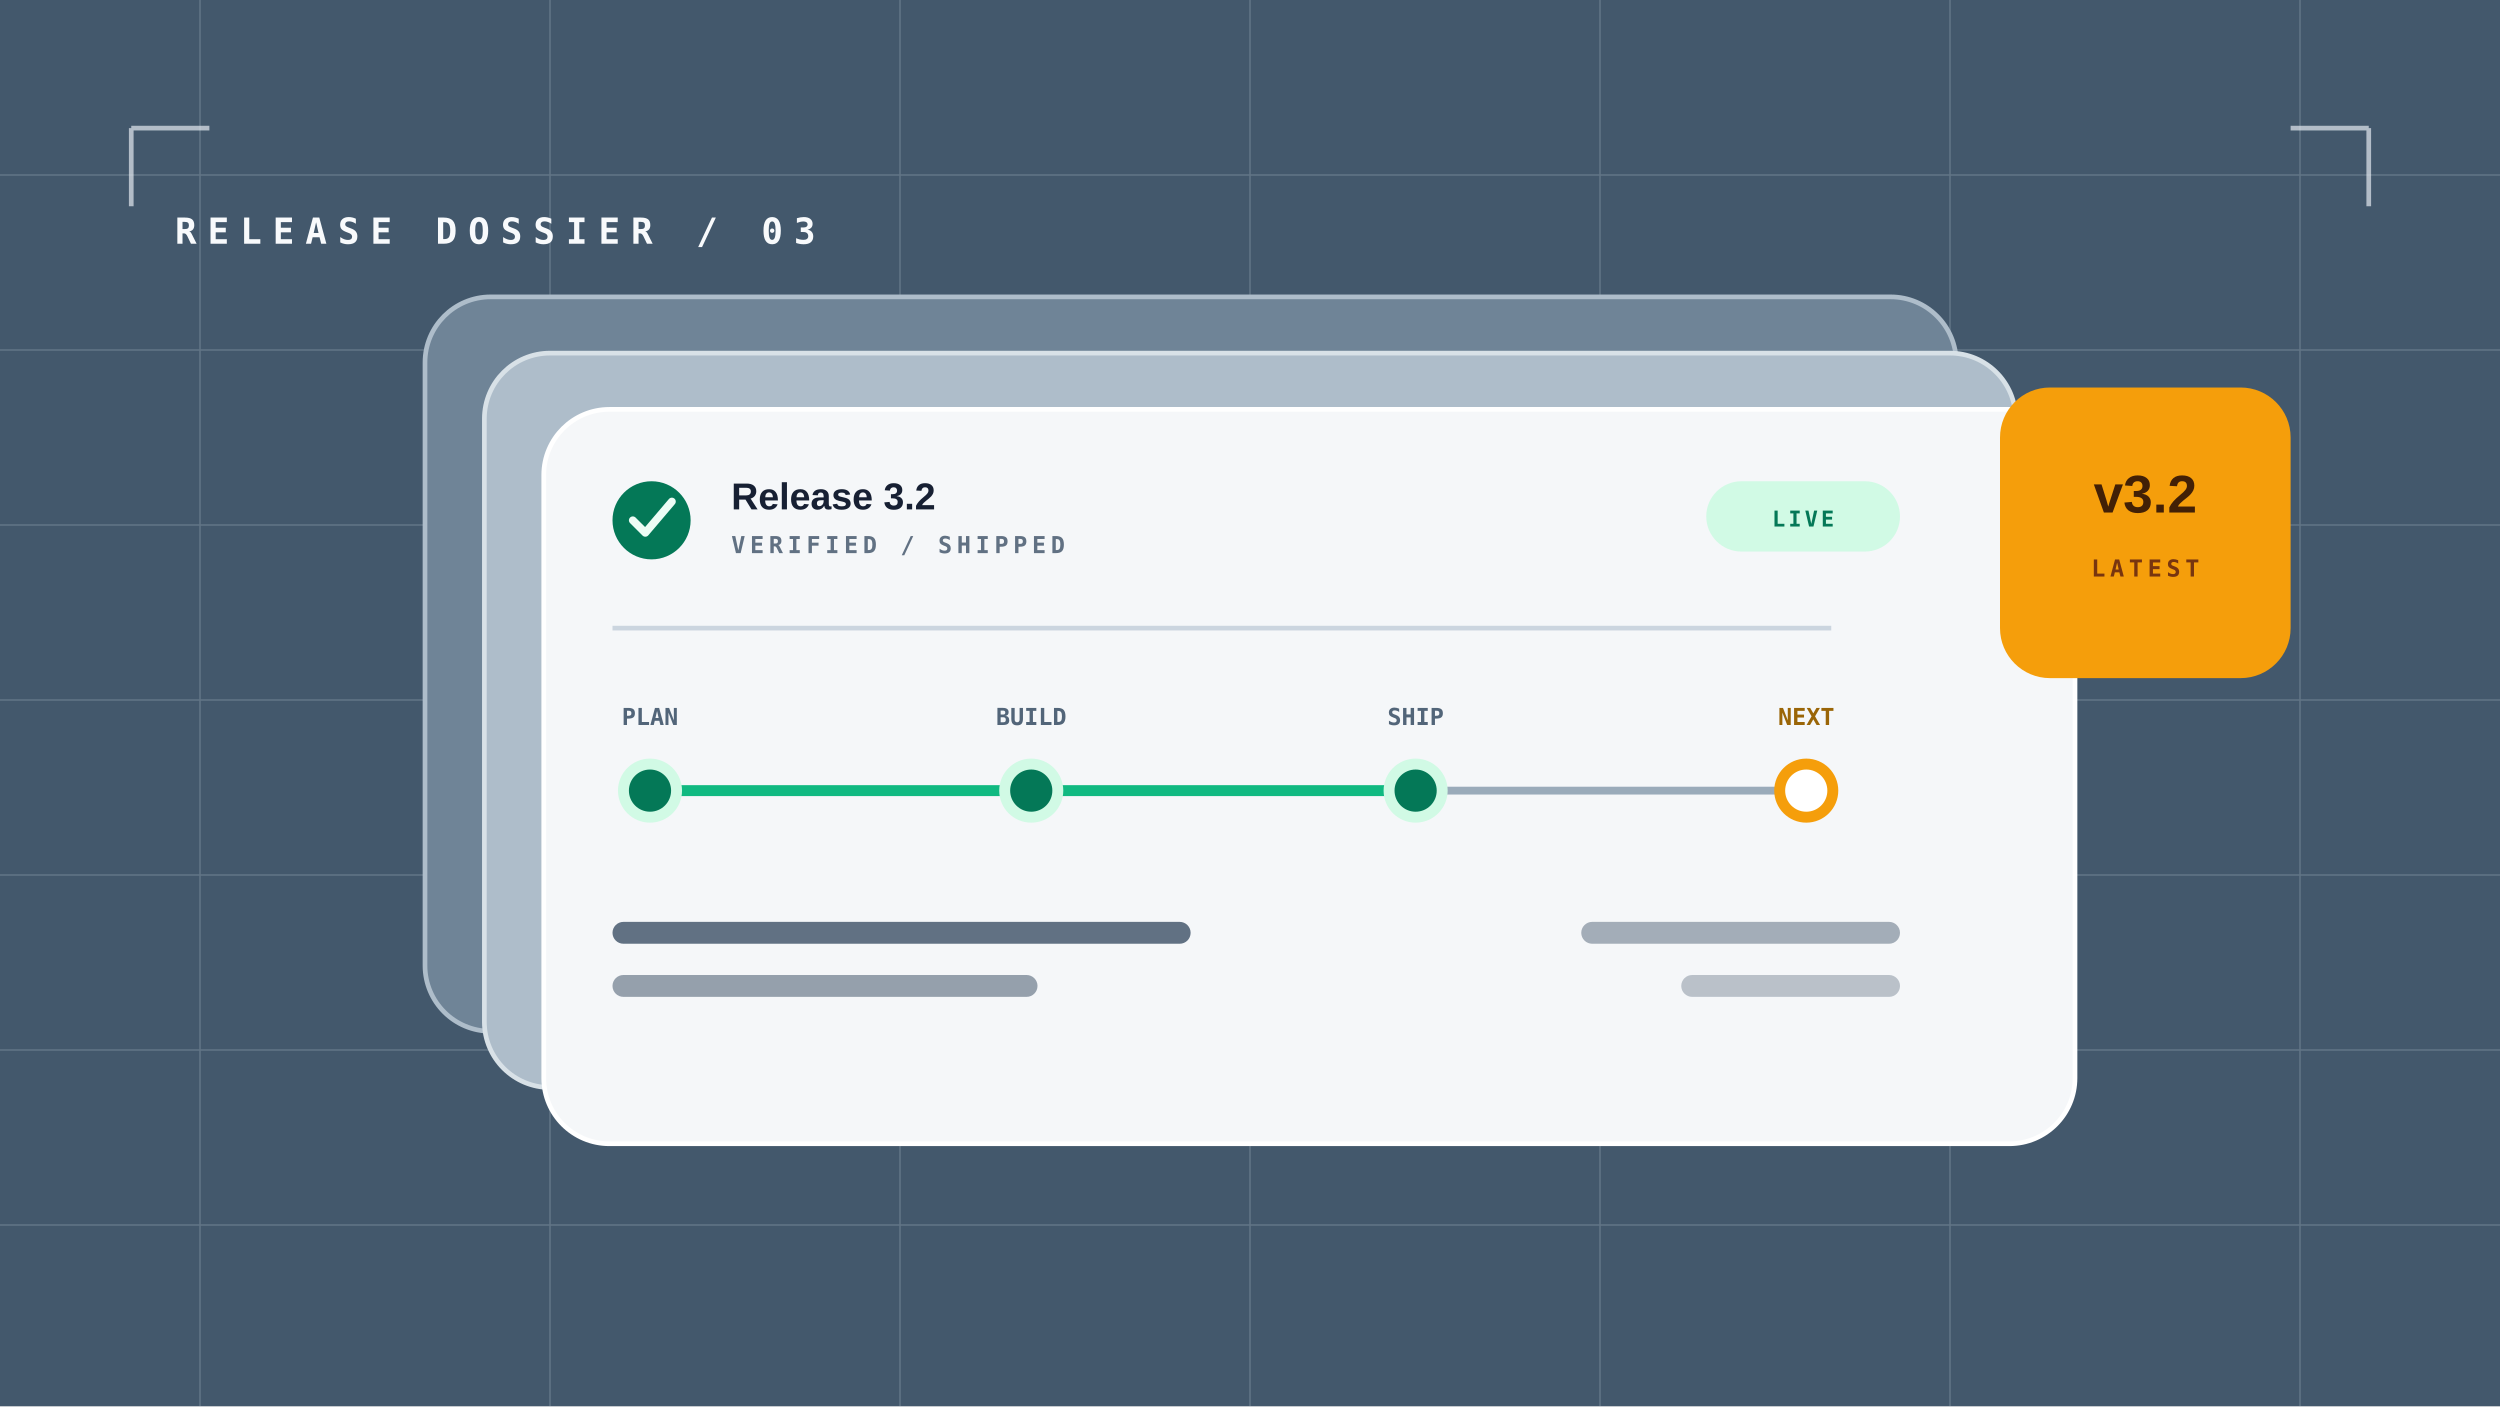
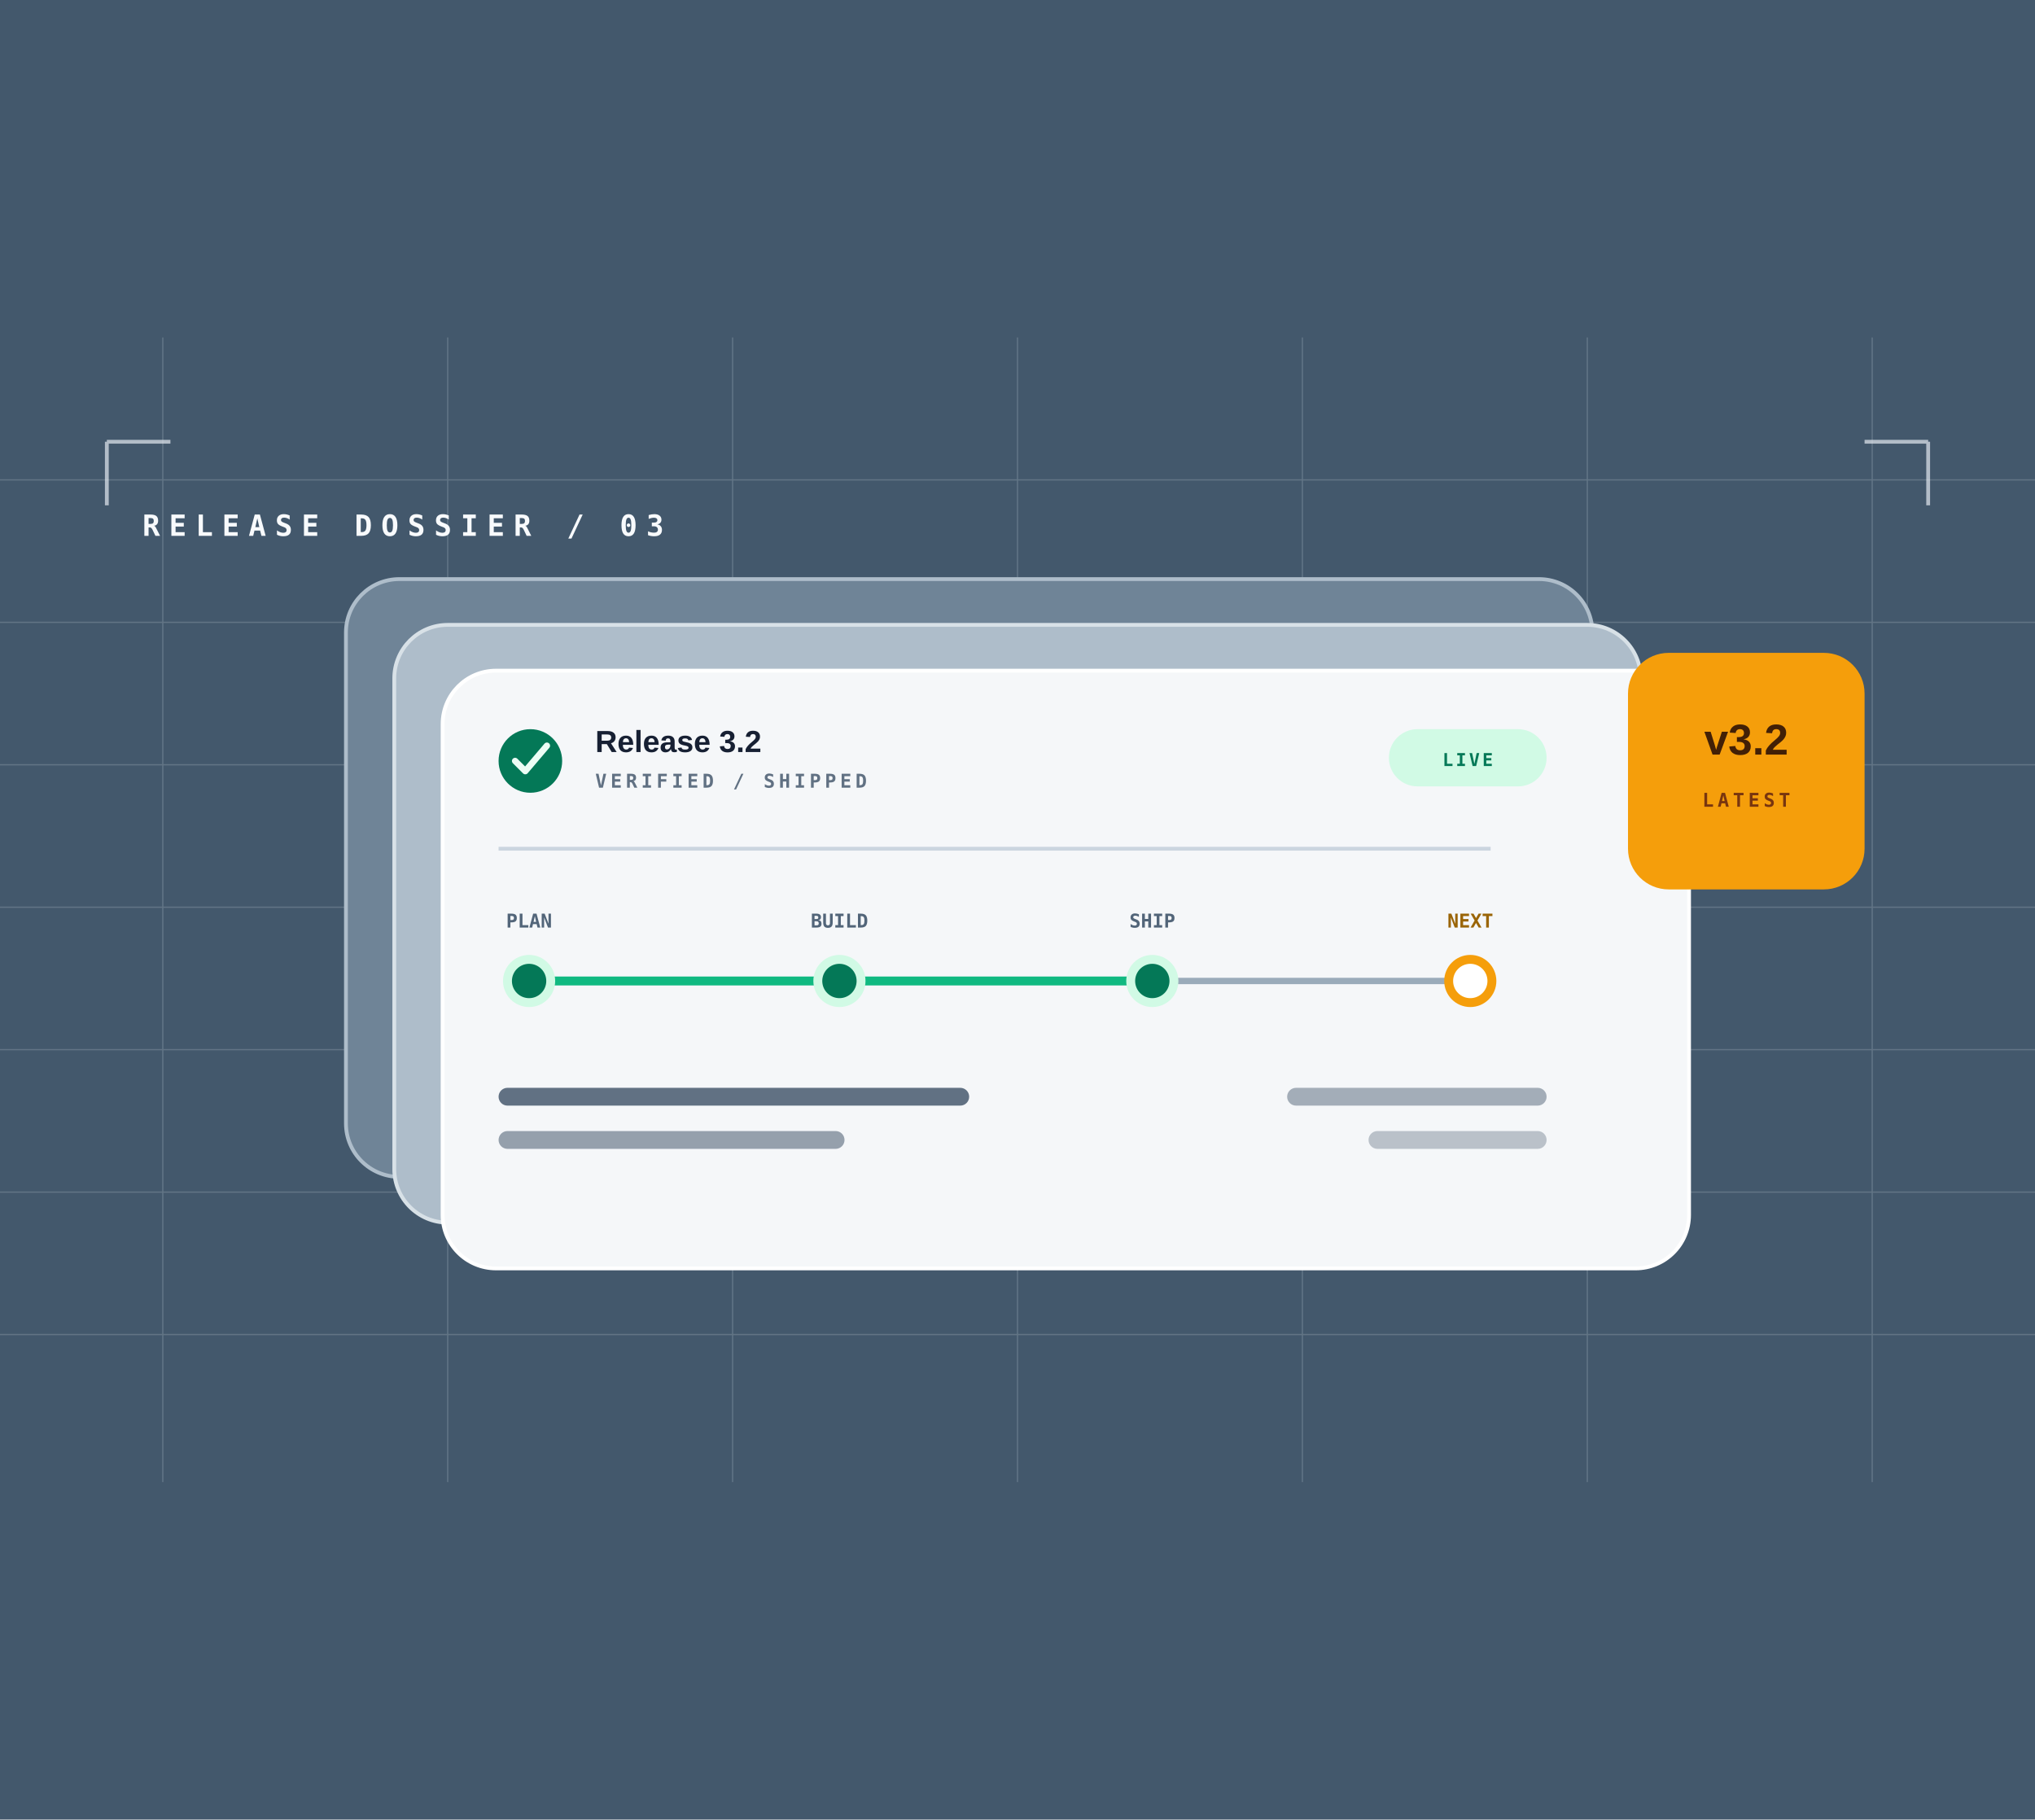
- <svg xmlns="http://www.w3.org/2000/svg" width="1600" height="900" viewBox="0 0 1600 900" role="img" aria-labelledby="title desc">
-   <rect width="1600" height="900" fill="#43586c" />
-   <g stroke="#dbe5ec" stroke-width="1" opacity="0.2">
-     <path d="M0 112H1600M0 224H1600M0 336H1600M0 448H1600M0 560H1600M0 672H1600M0 784H1600" />
-     <path d="M128 0V900M352 0V900M576 0V900M800 0V900M1024 0V900M1248 0V900M1472 0V900" />
-   </g>
-   <g fill="none" stroke="#e2e8f0" stroke-width="3" opacity="0.7">
-     <path d="M84 82h50M84 82v50M1516 82h-50M1516 82v50" />
-   </g>
-   <text x="112" y="156" fill="#f8fafc" font-family="ui-monospace, SFMono-Regular, Menlo, monospace" font-size="23" font-weight="700" letter-spacing="7">RELEASE DOSSIER / 03</text>
-   <g transform="translate(272 190)">
-     <rect x="0" y="0" width="980" height="470" rx="42" fill="#6f8497" stroke="#aebdca" stroke-width="3" />
-     <rect x="38" y="36" width="980" height="470" rx="42" fill="#aebdca" stroke="#d8e1e7" stroke-width="3" />
-     <rect x="76" y="72" width="980" height="470" rx="42" fill="#f5f7f9" stroke="#ffffff" stroke-width="3" />
-     <g transform="translate(120 118)">
-       <circle cx="25" cy="25" r="25" fill="#047857" />
-       <path d="M13 25l8 8 17-20" fill="none" stroke="#ecfdf5" stroke-width="5" stroke-linecap="round" stroke-linejoin="round" />
-       <text x="76" y="18" fill="#172033" font-family="Arial, Helvetica, sans-serif" font-size="24" font-weight="700">Release 3.2</text>
-       <text x="76" y="46" fill="#617183" font-family="ui-monospace, SFMono-Regular, Menlo, monospace" font-size="15" font-weight="700" letter-spacing="3">VERIFIED / SHIPPED</text>
-       <rect x="700" y="0" width="124" height="45" rx="22.5" fill="#d1fae5" />
-       <text x="762" y="29" text-anchor="middle" fill="#047857" font-family="ui-monospace, SFMono-Regular, Menlo, monospace" font-size="14" font-weight="700" letter-spacing="2">LIVE</text>
+ <svg xmlns="http://www.w3.org/2000/svg" width="1200" height="1073" viewBox="0 0 1200 1073" role="img" aria-labelledby="title desc">
+   <rect width="1200" height="1073" fill="#43586c" />
+   <g transform="translate(0 199) scale(0.75)">
+     <g stroke="#dbe5ec" stroke-width="1" opacity="0.2">
+       <path d="M0 112H1600M0 224H1600M0 336H1600M0 448H1600M0 560H1600M0 672H1600M0 784H1600" />
+       <path d="M128 0V900M352 0V900M576 0V900M800 0V900M1024 0V900M1248 0V900M1472 0V900" />
    </g>
-     <path d="M120 212H900" stroke="#cbd5df" stroke-width="3" />
-     <g transform="translate(120 262)">
-       <path d="M24 54H764" stroke="#9aabba" stroke-width="5" />
-       <path d="M24 54H514" stroke="#10b981" stroke-width="7" />
-       <circle cx="24" cy="54" r="17" fill="#047857" stroke="#d1fae5" stroke-width="7" />
-       <circle cx="268" cy="54" r="17" fill="#047857" stroke="#d1fae5" stroke-width="7" />
-       <circle cx="514" cy="54" r="17" fill="#047857" stroke="#d1fae5" stroke-width="7" />
-       <circle cx="764" cy="54" r="17" fill="#ffffff" stroke="#f59e0b" stroke-width="7" />
-       <text x="24" y="12" text-anchor="middle" fill="#526579" font-family="ui-monospace, SFMono-Regular, Menlo, monospace" font-size="15" font-weight="700">PLAN</text>
-       <text x="268" y="12" text-anchor="middle" fill="#526579" font-family="ui-monospace, SFMono-Regular, Menlo, monospace" font-size="15" font-weight="700">BUILD</text>
-       <text x="514" y="12" text-anchor="middle" fill="#526579" font-family="ui-monospace, SFMono-Regular, Menlo, monospace" font-size="15" font-weight="700">SHIP</text>
-       <text x="764" y="12" text-anchor="middle" fill="#9a6507" font-family="ui-monospace, SFMono-Regular, Menlo, monospace" font-size="15" font-weight="700">NEXT</text>
+     <g fill="none" stroke="#e2e8f0" stroke-width="3" opacity="0.7">
+       <path d="M84 82h50M84 82v50M1516 82h-50M1516 82v50" />
    </g>
-     <g transform="translate(120 400)" fill="#617183">
-       <rect width="370" height="14" rx="7" />
-       <rect y="34" width="272" height="14" rx="7" opacity="0.65" />
-       <rect x="620" width="204" height="14" rx="7" opacity="0.55" />
-       <rect x="684" y="34" width="140" height="14" rx="7" opacity="0.4" />
+     <text x="112" y="156" fill="#f8fafc" font-family="ui-monospace, SFMono-Regular, Menlo, monospace" font-size="23" font-weight="700" letter-spacing="7">RELEASE DOSSIER / 03</text>
+     <g transform="translate(272 190)">
+       <rect x="0" y="0" width="980" height="470" rx="42" fill="#6f8497" stroke="#aebdca" stroke-width="3" />
+       <rect x="38" y="36" width="980" height="470" rx="42" fill="#aebdca" stroke="#d8e1e7" stroke-width="3" />
+       <rect x="76" y="72" width="980" height="470" rx="42" fill="#f5f7f9" stroke="#ffffff" stroke-width="3" />
+       <g transform="translate(120 118)">
+         <circle cx="25" cy="25" r="25" fill="#047857" />
+         <path d="M13 25l8 8 17-20" fill="none" stroke="#ecfdf5" stroke-width="5" stroke-linecap="round" stroke-linejoin="round" />
+         <text x="76" y="18" fill="#172033" font-family="Arial, Helvetica, sans-serif" font-size="24" font-weight="700">Release 3.2</text>
+         <text x="76" y="46" fill="#617183" font-family="ui-monospace, SFMono-Regular, Menlo, monospace" font-size="15" font-weight="700" letter-spacing="3">VERIFIED / SHIPPED</text>
+         <rect x="700" y="0" width="124" height="45" rx="22.5" fill="#d1fae5" />
+         <text x="762" y="29" text-anchor="middle" fill="#047857" font-family="ui-monospace, SFMono-Regular, Menlo, monospace" font-size="14" font-weight="700" letter-spacing="2">LIVE</text>
+       </g>
+       <path d="M120 212H900" stroke="#cbd5df" stroke-width="3" />
+       <g transform="translate(120 262)">
+         <path d="M24 54H764" stroke="#9aabba" stroke-width="5" />
+         <path d="M24 54H514" stroke="#10b981" stroke-width="7" />
+         <circle cx="24" cy="54" r="17" fill="#047857" stroke="#d1fae5" stroke-width="7" />
+         <circle cx="268" cy="54" r="17" fill="#047857" stroke="#d1fae5" stroke-width="7" />
+         <circle cx="514" cy="54" r="17" fill="#047857" stroke="#d1fae5" stroke-width="7" />
+         <circle cx="764" cy="54" r="17" fill="#ffffff" stroke="#f59e0b" stroke-width="7" />
+         <text x="24" y="12" text-anchor="middle" fill="#526579" font-family="ui-monospace, SFMono-Regular, Menlo, monospace" font-size="15" font-weight="700">PLAN</text>
+         <text x="268" y="12" text-anchor="middle" fill="#526579" font-family="ui-monospace, SFMono-Regular, Menlo, monospace" font-size="15" font-weight="700">BUILD</text>
+         <text x="514" y="12" text-anchor="middle" fill="#526579" font-family="ui-monospace, SFMono-Regular, Menlo, monospace" font-size="15" font-weight="700">SHIP</text>
+         <text x="764" y="12" text-anchor="middle" fill="#9a6507" font-family="ui-monospace, SFMono-Regular, Menlo, monospace" font-size="15" font-weight="700">NEXT</text>
+       </g>
+       <g transform="translate(120 400)" fill="#617183">
+         <rect width="370" height="14" rx="7" />
+         <rect y="34" width="272" height="14" rx="7" opacity="0.65" />
+         <rect x="620" width="204" height="14" rx="7" opacity="0.55" />
+         <rect x="684" y="34" width="140" height="14" rx="7" opacity="0.4" />
+       </g>
+     </g>
+     <g transform="translate(1280 248)">
+       <rect width="186" height="186" rx="32" fill="#f59e0b" />
+       <text x="93" y="80" text-anchor="middle" fill="#422006" font-family="Arial, Helvetica, sans-serif" font-size="34" font-weight="700">v3.2</text>
+       <text x="93" y="121" text-anchor="middle" fill="#78350f" font-family="ui-monospace, SFMono-Regular, Menlo, monospace" font-size="15" font-weight="700" letter-spacing="3">LATEST</text>
    </g>
  </g>
-   <g transform="translate(1280 248)">
-     <rect width="186" height="186" rx="32" fill="#f59e0b" />
-     <text x="93" y="80" text-anchor="middle" fill="#422006" font-family="Arial, Helvetica, sans-serif" font-size="34" font-weight="700">v3.2</text>
-     <text x="93" y="121" text-anchor="middle" fill="#78350f" font-family="ui-monospace, SFMono-Regular, Menlo, monospace" font-size="15" font-weight="700" letter-spacing="3">LATEST</text>
-   </g>
</svg>
